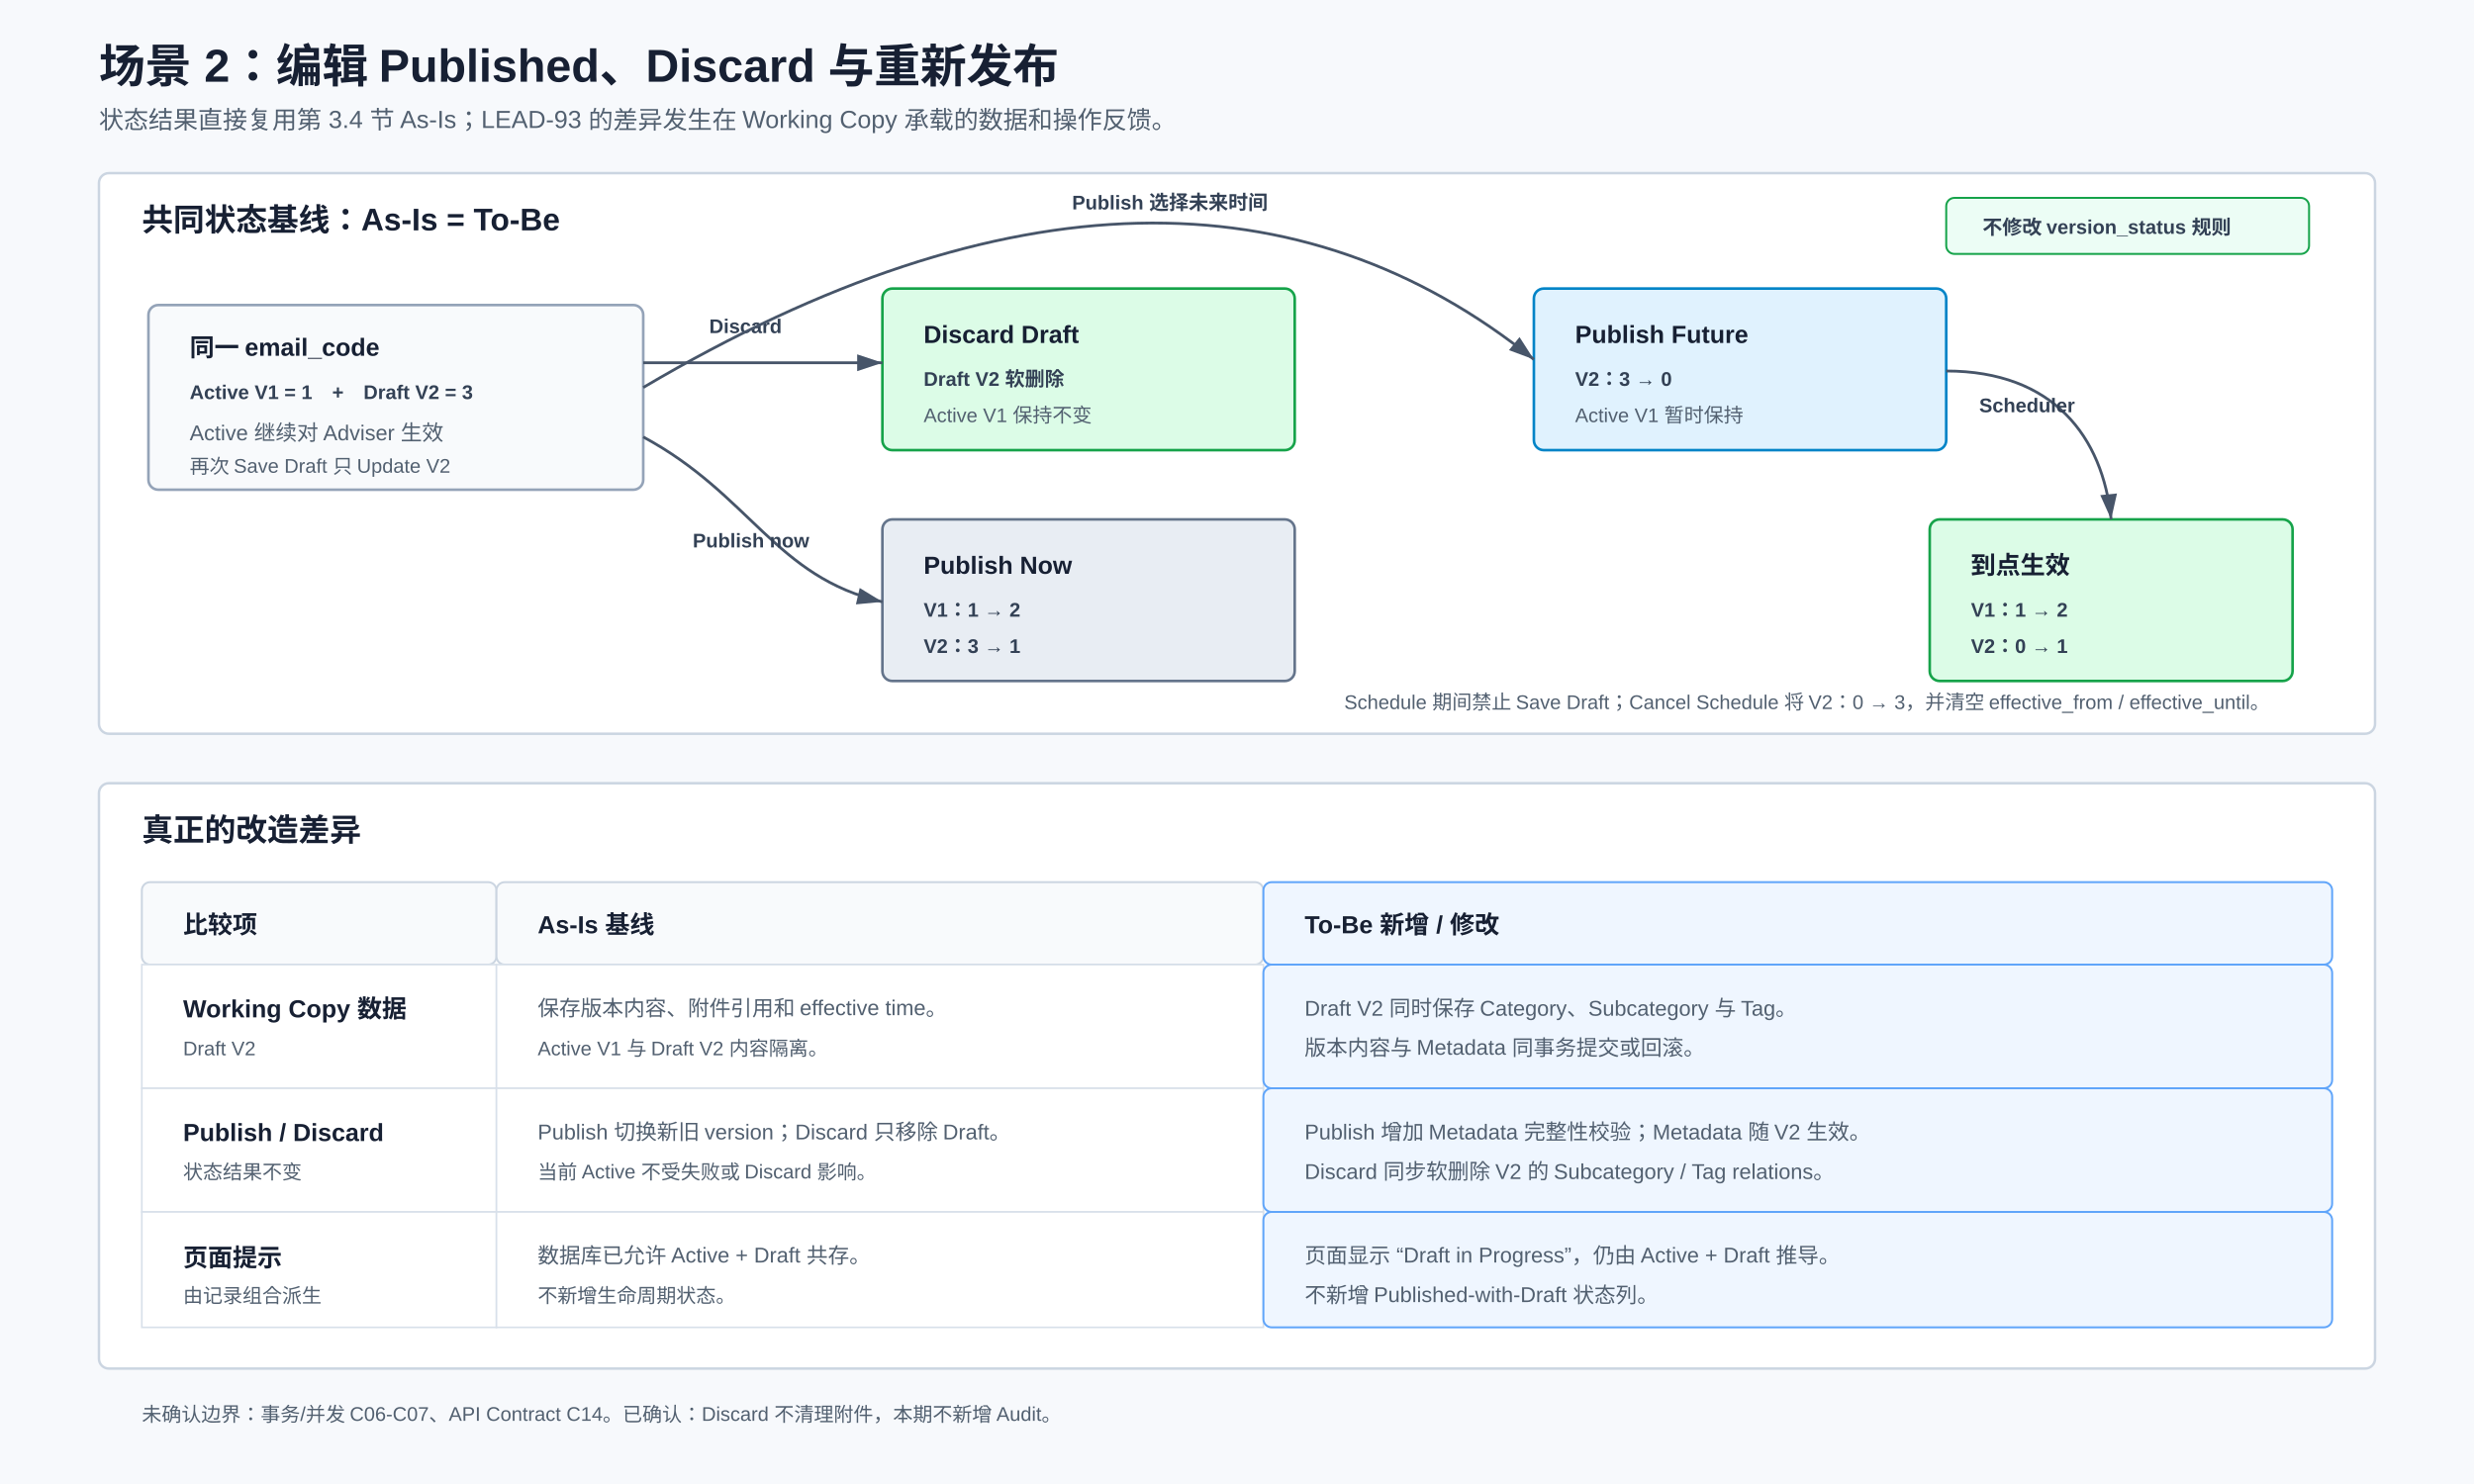
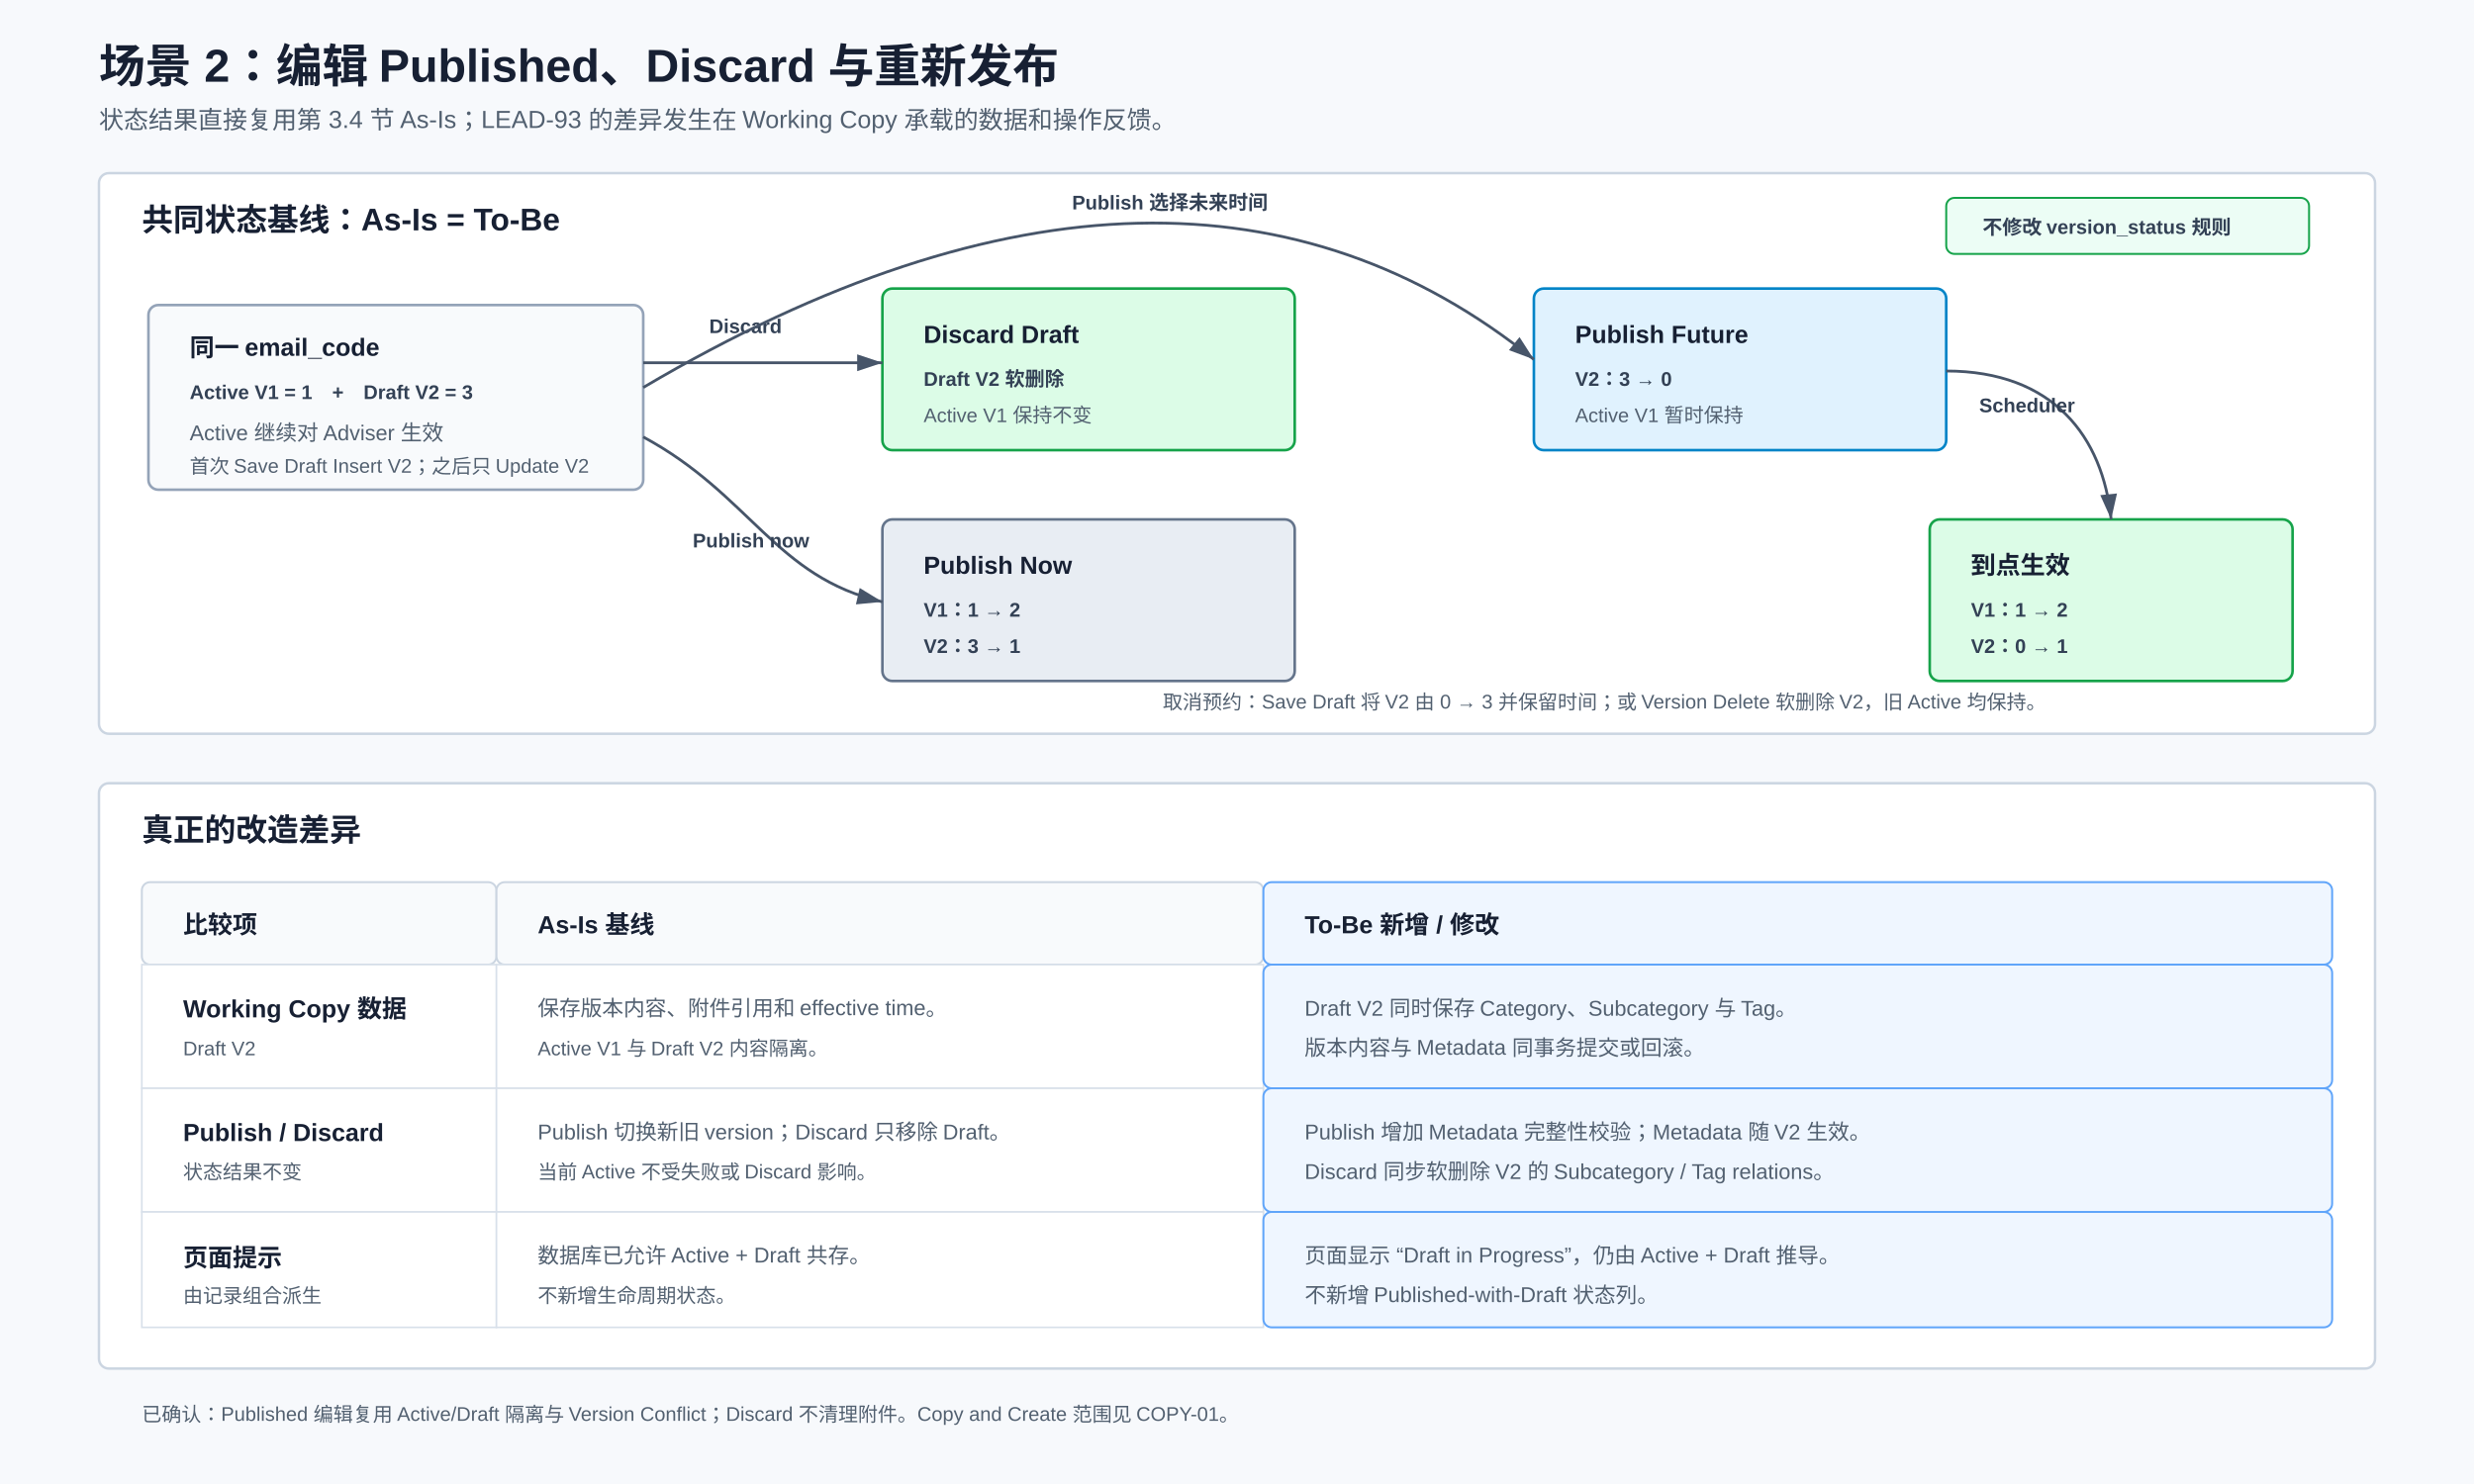
<svg xmlns="http://www.w3.org/2000/svg" width="1500" height="900" viewBox="0 0 1500 900">
  <defs>
    <marker id="a" markerWidth="10" markerHeight="10" refX="9" refY="3" orient="auto">
      <path d="M0 0L0 6L9 3z" fill="#475569" />
    </marker>
    <style>
      .title{font:700 28px Arial,"Microsoft YaHei",sans-serif;fill:#172033}.sub{font:400 15px Arial,"Microsoft YaHei",sans-serif;fill:#526070}.section{font:700 19px Arial,"Microsoft YaHei",sans-serif;fill:#172033}.h{font:700 15px Arial,"Microsoft YaHei",sans-serif;fill:#172033}.body{font:400 13px Arial,"Microsoft YaHei",sans-serif;fill:#526070}.small{font:400 12px Arial,"Microsoft YaHei",sans-serif;fill:#526070}.code{font:700 12px Arial,"Microsoft YaHei",sans-serif;fill:#334155}.event{font:700 12px Arial,"Microsoft YaHei",sans-serif;fill:#334155}
      .panel{fill:#fff;stroke:#cbd5e1;stroke-width:1.5;rx:6}.state{stroke-width:1.6;rx:6}.active{fill:#dcfce7;stroke:#16a34a}.draft{fill:#fff7db;stroke:#d69e2e}.schedule{fill:#e0f2fe;stroke:#0284c7}.expired{fill:#e8edf3;stroke:#64748b}.neutral{fill:#f8fafc;stroke:#94a3b8}.same{fill:#ecfdf5;stroke:#16a34a;stroke-width:1.2;rx:5}.asis{fill:#f8fafc;stroke:#cbd5e1;stroke-width:1.2;rx:5}.tobe{fill:#eff6ff;stroke:#60a5fa;stroke-width:1.2;rx:5}.row{fill:#fff;stroke:#d8e0ea}.line{stroke:#475569;stroke-width:1.7;fill:none;marker-end:url(#a)}
    </style>
  </defs>
  <rect width="1500" height="900" fill="#f7f9fc" />
  <text x="60" y="50" class="title">场景 2：编辑 Published、Discard 与重新发布</text>
  <text x="60" y="78" class="sub">状态结果直接复用第 3.4 节 As-Is；LEAD-93 的差异发生在 Working Copy 承载的数据和操作反馈。</text>
  <rect x="60" y="105" width="1380" height="340" class="panel" />
  <text x="86" y="140" class="section">共同状态基线：As-Is = To-Be</text>
  <rect x="1180" y="120" width="220" height="34" class="same" />
  <text x="1202" y="142" class="event">不修改 version_status 规则</text>
  <rect x="90" y="185" width="300" height="112" class="state neutral" />
  <text x="115" y="216" class="h">同一 email_code</text>
  <text x="115" y="242" class="code">Active V1 = 1　+　Draft V2 = 3</text>
  <text x="115" y="267" class="body">Active 继续对 Adviser 生效</text>
-   <text x="115" y="287" class="small">再次 Save Draft 只 Update V2</text>
+   <text x="115" y="287" class="small">首次 Save Draft Insert V2；之后只 Update V2</text>
  <rect x="535" y="175" width="250" height="98" class="state active" />
  <text x="560" y="208" class="h">Discard Draft</text>
  <text x="560" y="234" class="code">Draft V2 软删除</text>
  <text x="560" y="256" class="small">Active V1 保持不变</text>
  <rect x="535" y="315" width="250" height="98" class="state expired" />
  <text x="560" y="348" class="h">Publish Now</text>
  <text x="560" y="374" class="code">V1：1 → 2</text>
  <text x="560" y="396" class="code">V2：3 → 1</text>
  <rect x="930" y="175" width="250" height="98" class="state schedule" />
  <text x="955" y="208" class="h">Publish Future</text>
  <text x="955" y="234" class="code">V2：3 → 0</text>
  <text x="955" y="256" class="small">Active V1 暂时保持</text>
  <rect x="1170" y="315" width="220" height="98" class="state active" />
  <text x="1195" y="348" class="h">到点生效</text>
  <text x="1195" y="374" class="code">V1：1 → 2</text>
  <text x="1195" y="396" class="code">V2：0 → 1</text>
  <path d="M390 220L535 220" class="line" />
  <text x="430" y="202" class="event">Discard</text>
  <path d="M390 265C455 300 470 350 535 365" class="line" />
  <text x="420" y="332" class="event">Publish now</text>
  <path d="M390 235C610 105 790 105 930 218" class="line" />
  <text x="650" y="127" class="event">Publish 选择未来时间</text>
  <path d="M1180 225C1245 225 1275 265 1280 315" class="line" />
  <text x="1200" y="250" class="event">Scheduler</text>
-   <text x="815" y="430" class="small">Schedule 期间禁止 Save Draft；Cancel Schedule 将 V2：0 → 3，并清空 effective_from / effective_until。</text>
+   <text x="705" y="430" class="small">取消预约：Save Draft 将 V2 由 0 → 3 并保留时间；或 Version Delete 软删除 V2，旧 Active 均保持。</text>
  <rect x="60" y="475" width="1380" height="355" class="panel" />
  <text x="86" y="510" class="section">真正的改造差异</text>
  <rect x="86" y="535" width="215" height="50" class="asis" />
  <text x="111" y="566" class="h">比较项</text>
  <rect x="301" y="535" width="465" height="50" class="asis" />
  <text x="326" y="566" class="h">As-Is 基线</text>
  <rect x="766" y="535" width="648" height="50" class="tobe" />
  <text x="791" y="566" class="h">To-Be 新增 / 修改</text>
  <rect x="86" y="585" width="215" height="75" class="row" />
  <text x="111" y="617" class="h">Working Copy 数据</text>
  <text x="111" y="640" class="small">Draft V2</text>
  <rect x="301" y="585" width="465" height="75" class="row" />
  <text x="326" y="616" class="body">保存版本内容、附件引用和 effective time。</text>
  <text x="326" y="640" class="small">Active V1 与 Draft V2 内容隔离。</text>
  <rect x="766" y="585" width="648" height="75" class="tobe" />
  <text x="791" y="616" class="body">Draft V2 同时保存 Category、Subcategory 与 Tag。</text>
  <text x="791" y="640" class="body">版本内容与 Metadata 同事务提交或回滚。</text>
  <rect x="86" y="660" width="215" height="75" class="row" />
  <text x="111" y="692" class="h">Publish / Discard</text>
  <text x="111" y="715" class="small">状态结果不变</text>
  <rect x="301" y="660" width="465" height="75" class="row" />
  <text x="326" y="691" class="body">Publish 切换新旧 version；Discard 只移除 Draft。</text>
  <text x="326" y="715" class="small">当前 Active 不受失败或 Discard 影响。</text>
  <rect x="766" y="660" width="648" height="75" class="tobe" />
  <text x="791" y="691" class="body">Publish 增加 Metadata 完整性校验；Metadata 随 V2 生效。</text>
  <text x="791" y="715" class="body">Discard 同步软删除 V2 的 Subcategory / Tag relations。</text>
  <rect x="86" y="735" width="215" height="70" class="row" />
  <text x="111" y="768" class="h">页面提示</text>
  <text x="111" y="790" class="small">由记录组合派生</text>
  <rect x="301" y="735" width="465" height="70" class="row" />
  <text x="326" y="766" class="body">数据库已允许 Active + Draft 共存。</text>
  <text x="326" y="790" class="small">不新增生命周期状态。</text>
  <rect x="766" y="735" width="648" height="70" class="tobe" />
  <text x="791" y="766" class="body">页面显示 “Draft in Progress”，仍由 Active + Draft 推导。</text>
  <text x="791" y="790" class="body">不新增 Published-with-Draft 状态列。</text>
-   <text x="86" y="862" class="small">未确认边界：事务/并发 C06-C07、API Contract C14。已确认：Discard 不清理附件，本期不新增 Audit。</text>
+   <text x="86" y="862" class="small">已确认：Published 编辑复用 Active/Draft 隔离与 Version Conflict；Discard 不清理附件。Copy and Create 范围见 COPY-01。</text>
</svg>
